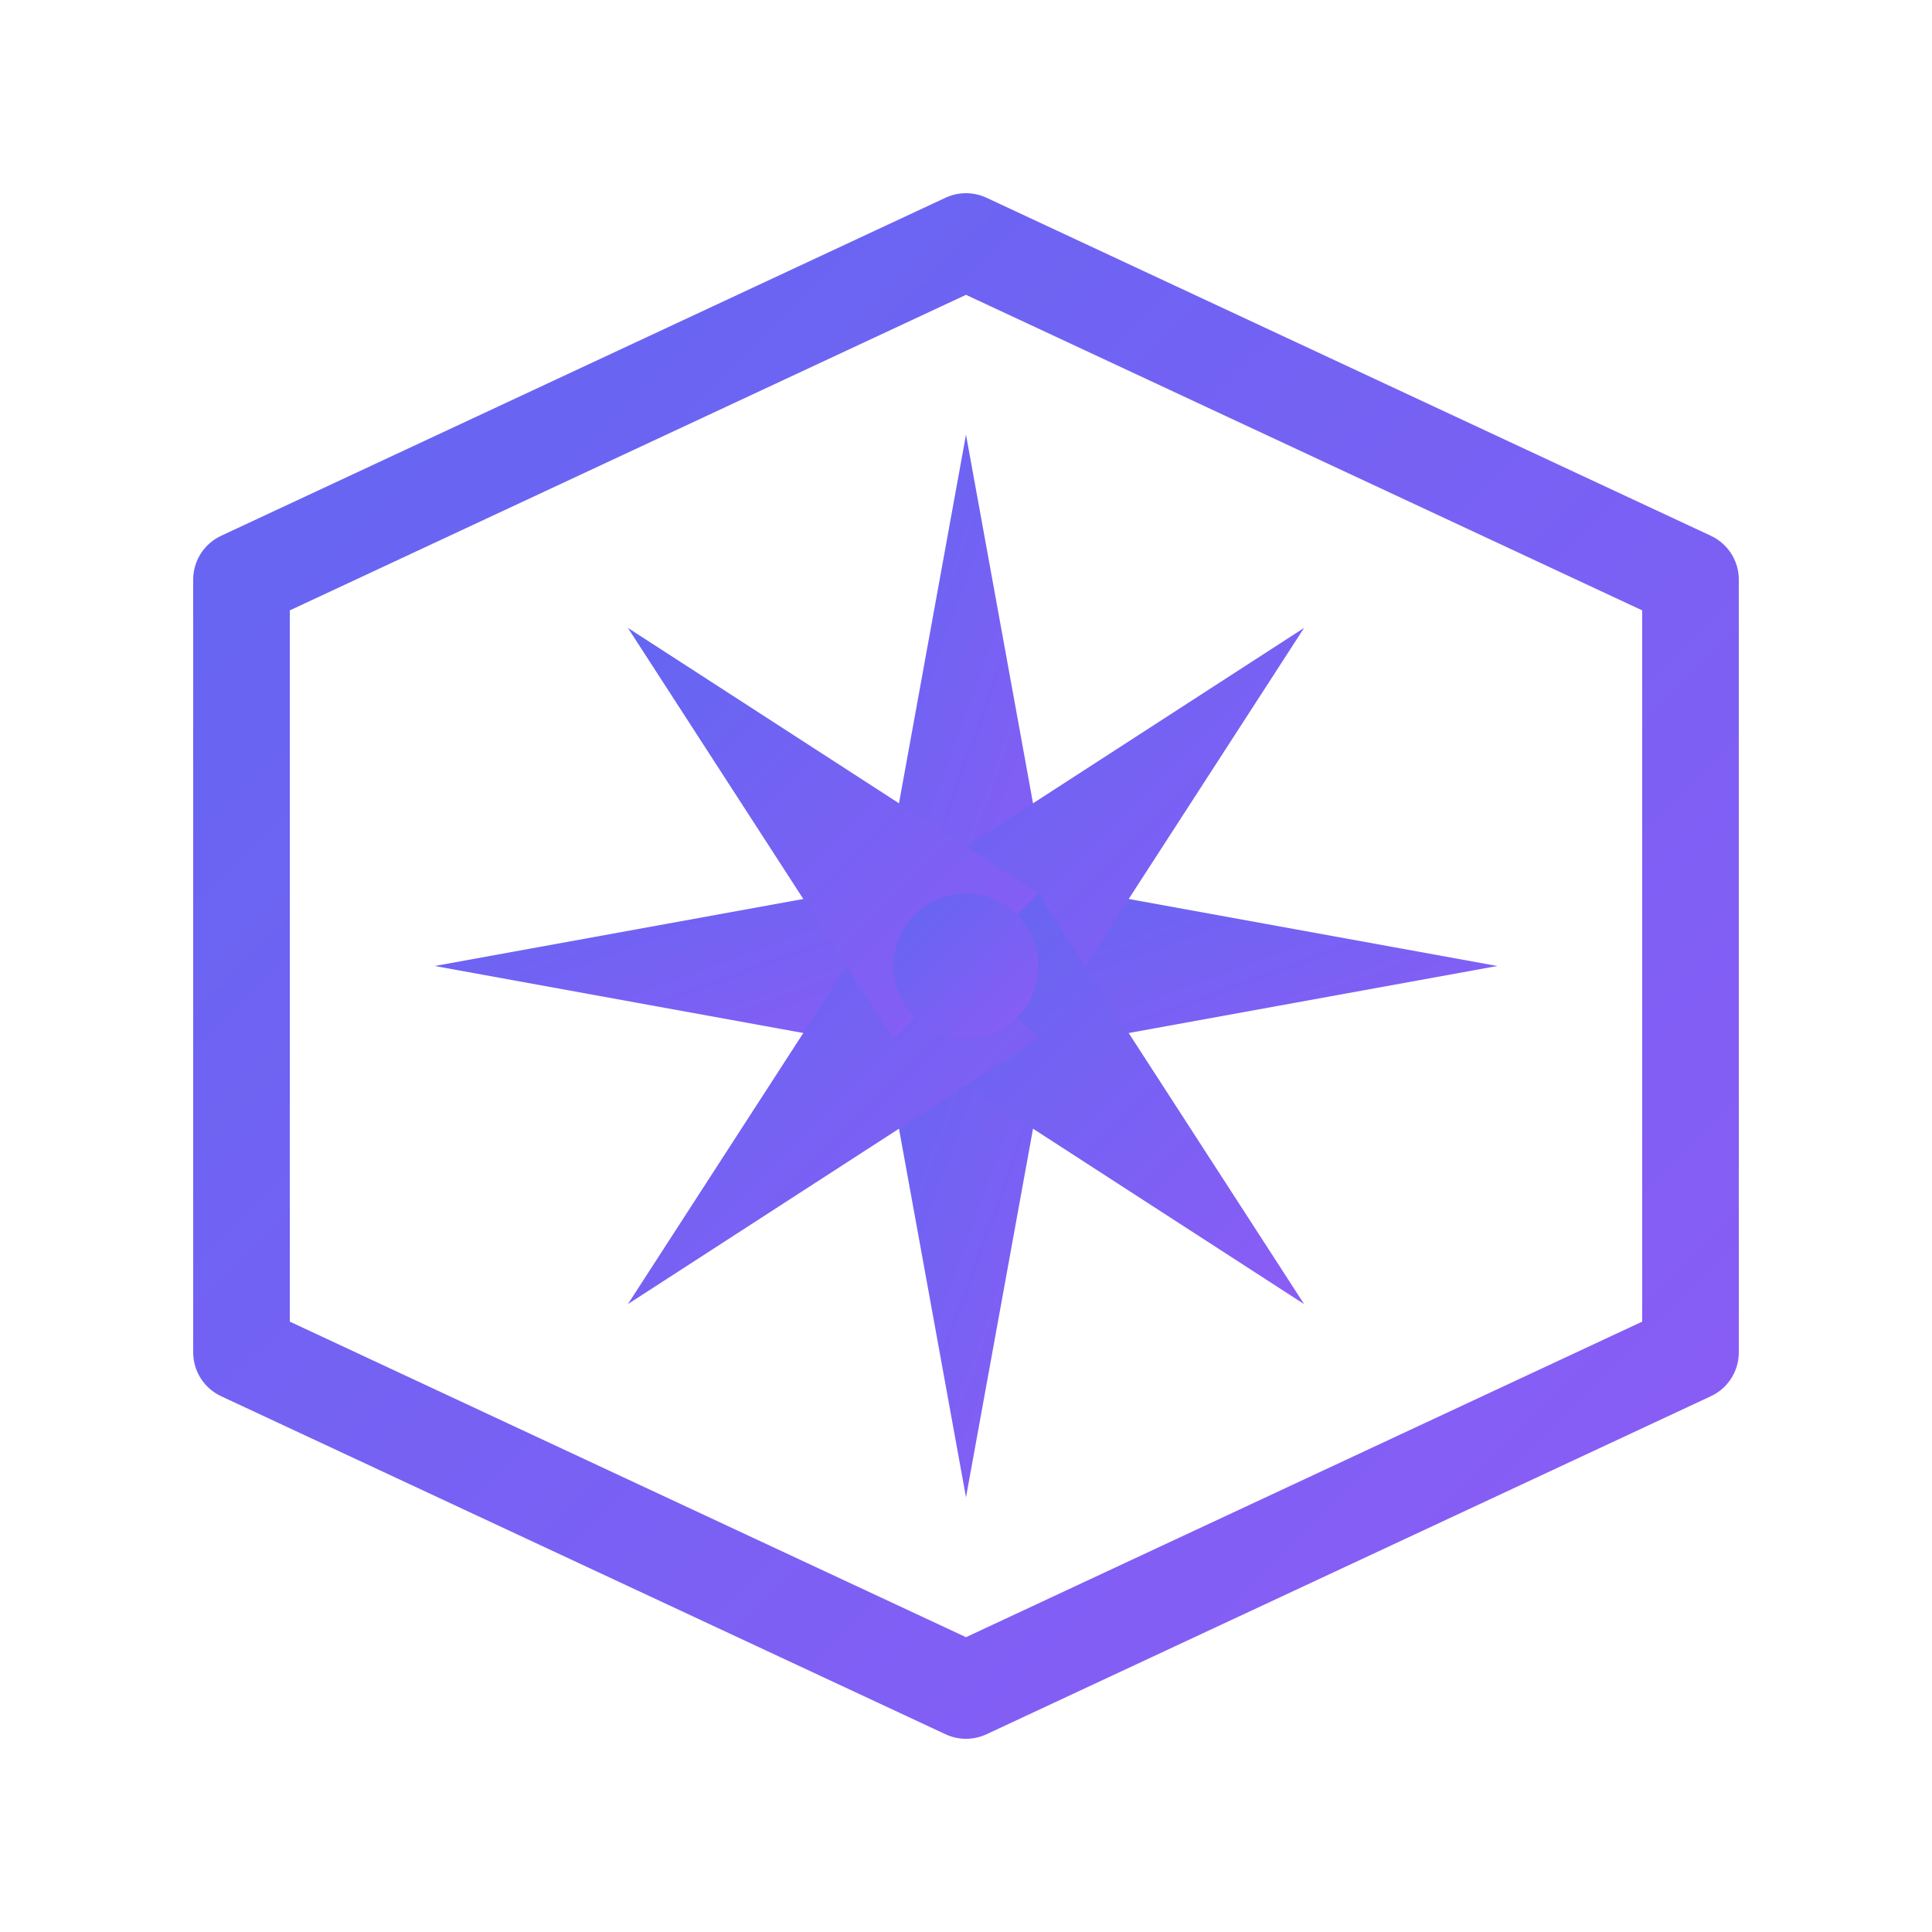
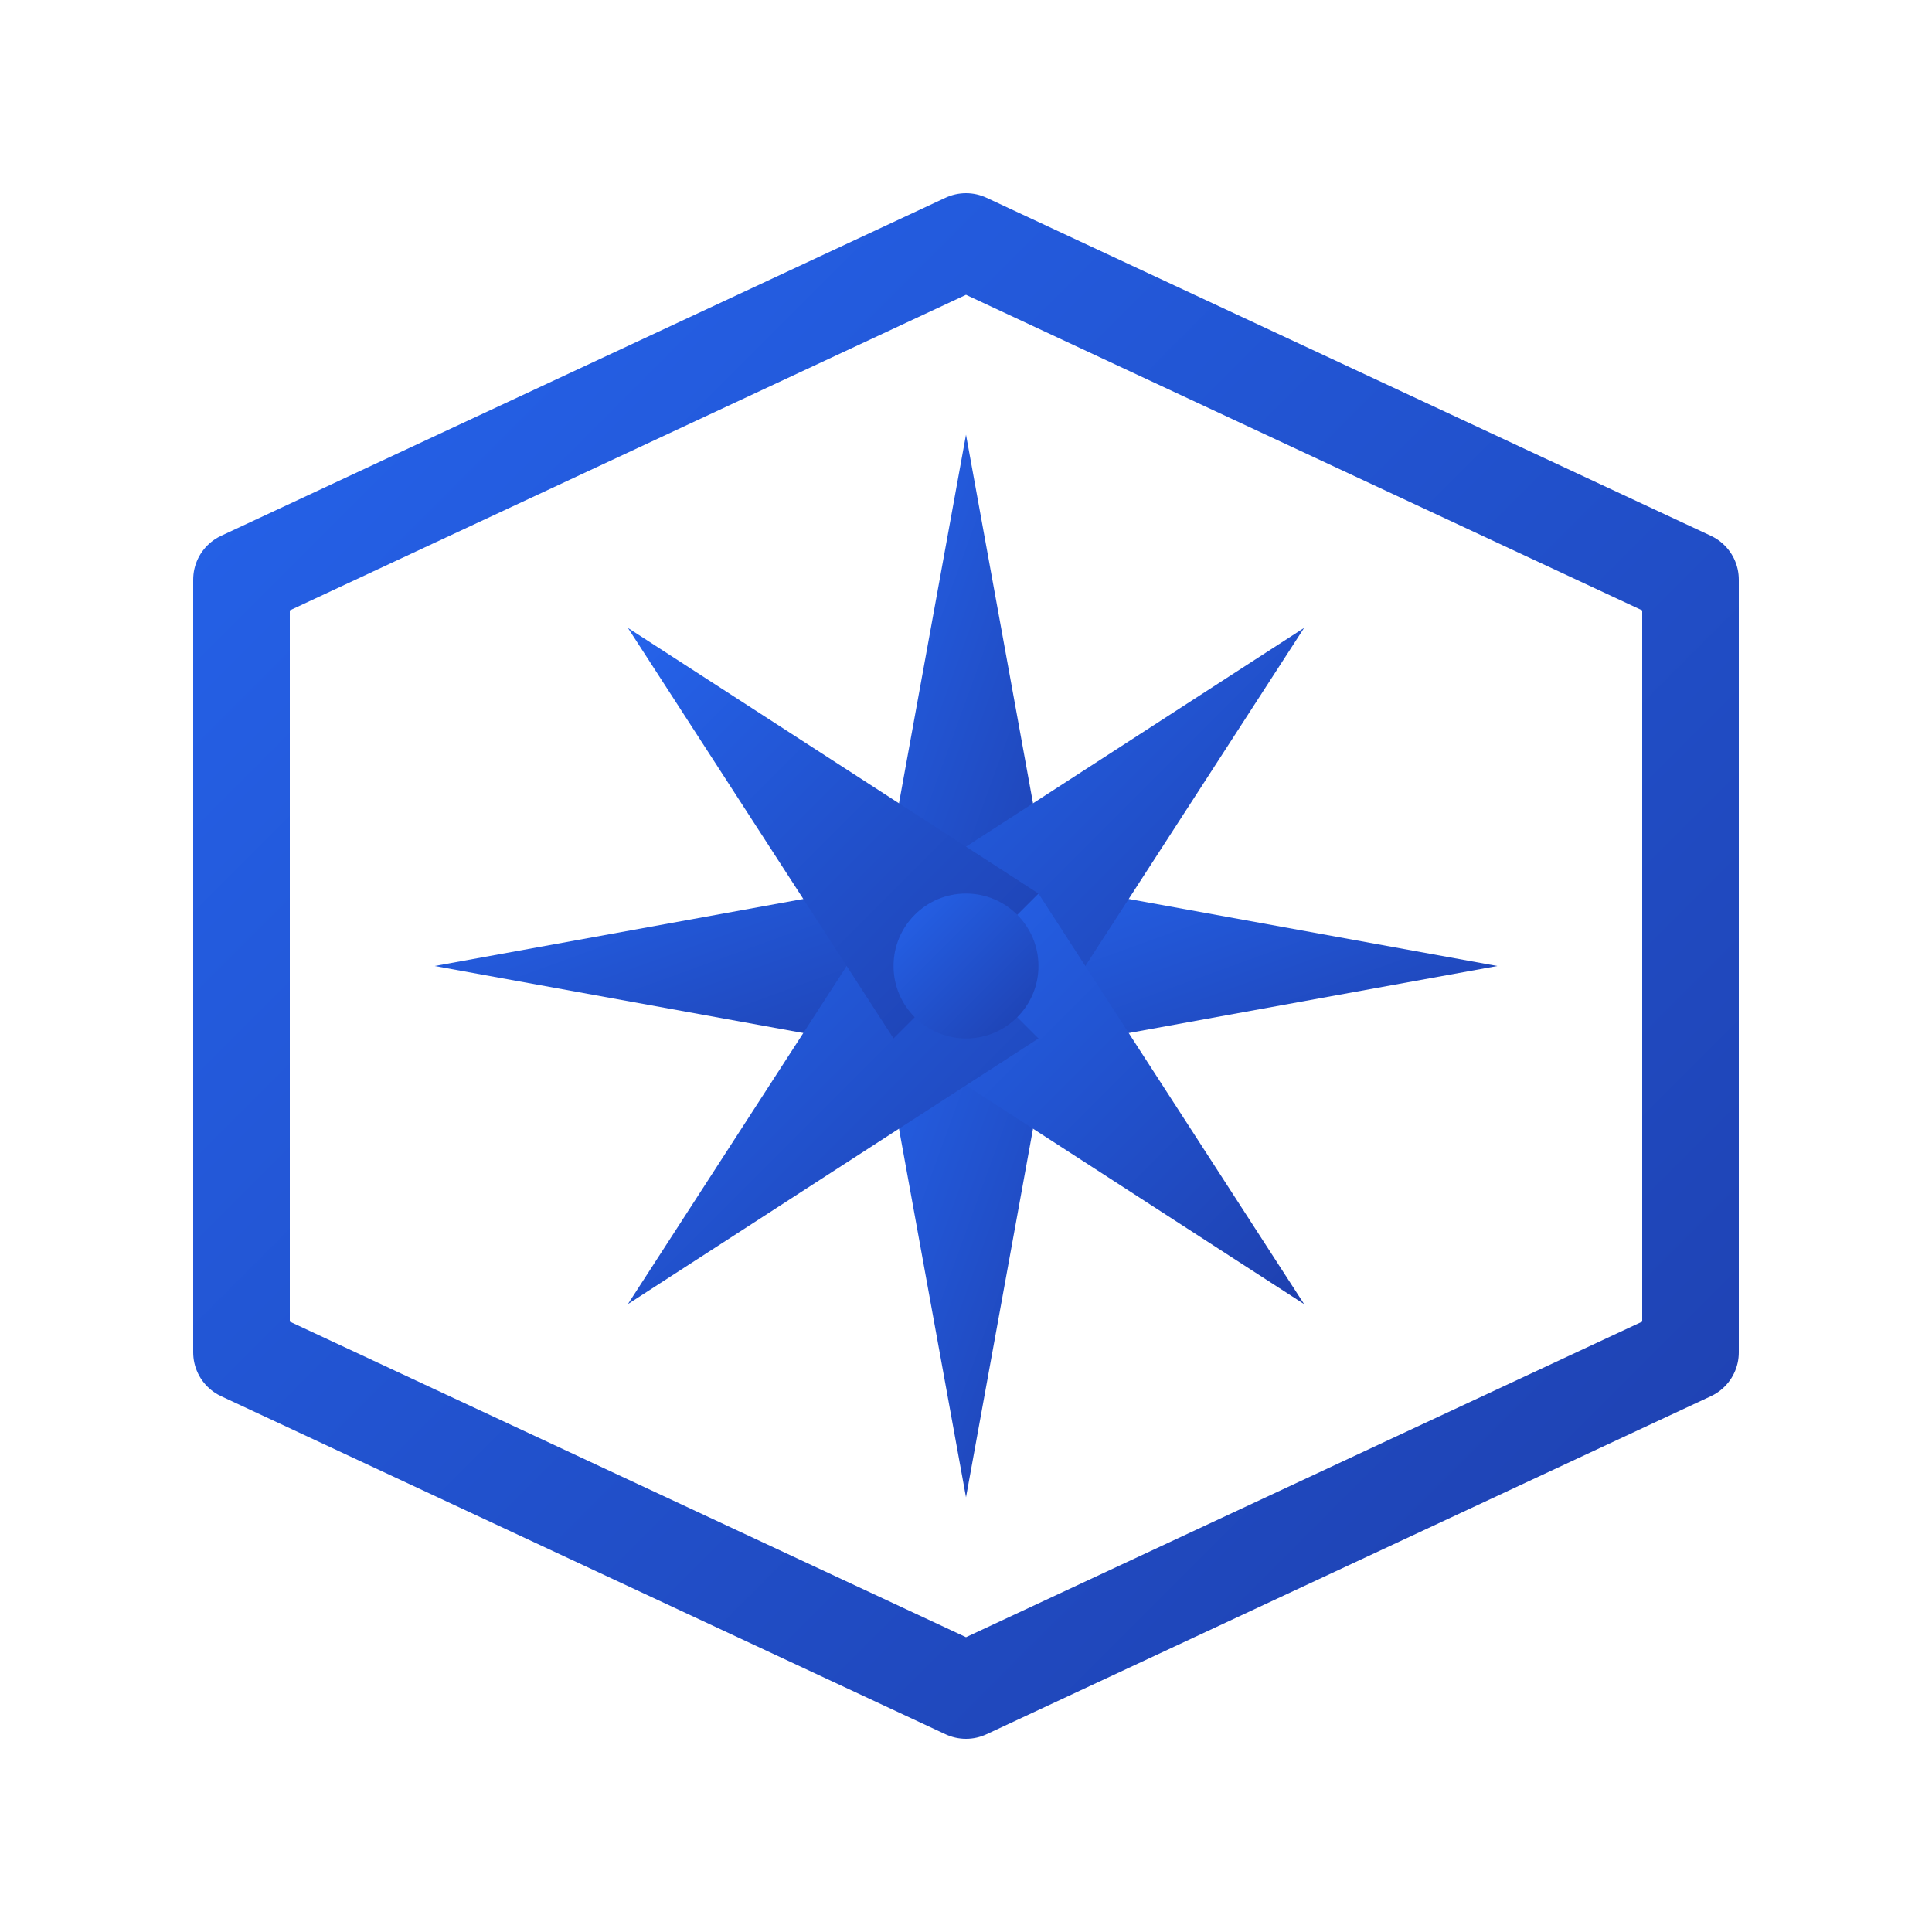
<svg xmlns="http://www.w3.org/2000/svg" width="512" height="512" viewBox="0 0 40 40" fill="none">
  <path d="M20 5L35 12V28L20 35L5 28V12L20 5Z" stroke="url(#logoGradientMaster)" stroke-width="2" fill="none" stroke-linejoin="round" />
  <path d="M20 9L22 20L18 20Z" fill="url(#logoGradientMaster)" />
  <path d="M20 31L22 20L18 20Z" fill="url(#logoGradientMaster)" />
  <path d="M31 20L20 18L20 22Z" fill="url(#logoGradientMaster)" />
  <path d="M9 20L20 18L20 22Z" fill="url(#logoGradientMaster)" />
  <path d="M27 13L21.5 21.5L18.5 18.5Z" fill="url(#logoGradientMaster)" />
  <path d="M27 27L21.5 18.5L18.5 21.5Z" fill="url(#logoGradientMaster)" />
  <path d="M13 27L18.5 18.5L21.5 21.5Z" fill="url(#logoGradientMaster)" />
  <path d="M13 13L18.5 21.5L21.5 18.5Z" fill="url(#logoGradientMaster)" />
  <circle cx="20" cy="20" r="1.5" fill="url(#logoGradientMaster)" />
  <defs>
    <linearGradient id="logoGradientMaster" x1="0%" y1="0%" x2="100%" y2="100%">
-       <stop offset="0%" style="stop-color:#6366f1;stop-opacity:1" />
-       <stop offset="100%" style="stop-color:#8b5cf6;stop-opacity:1" />
+       <stop offset="0%" style="stop-color:#2563eb;stop-opacity:1" />
+       <stop offset="100%" style="stop-color:#1e40af;stop-opacity:1" />
    </linearGradient>
  </defs>
</svg>
